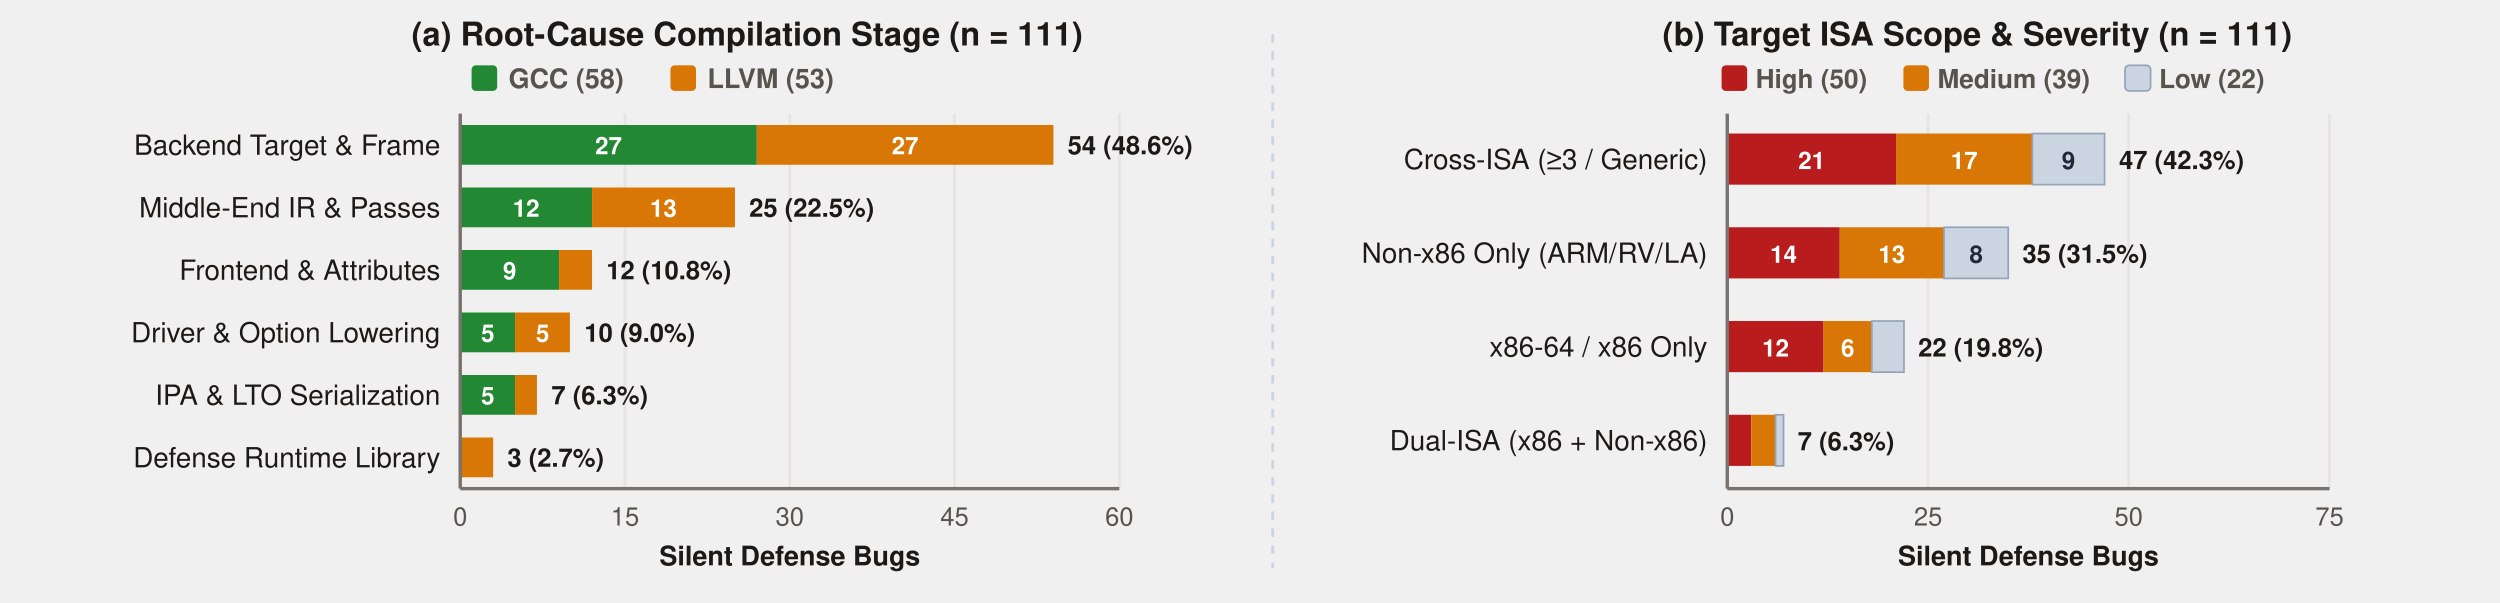
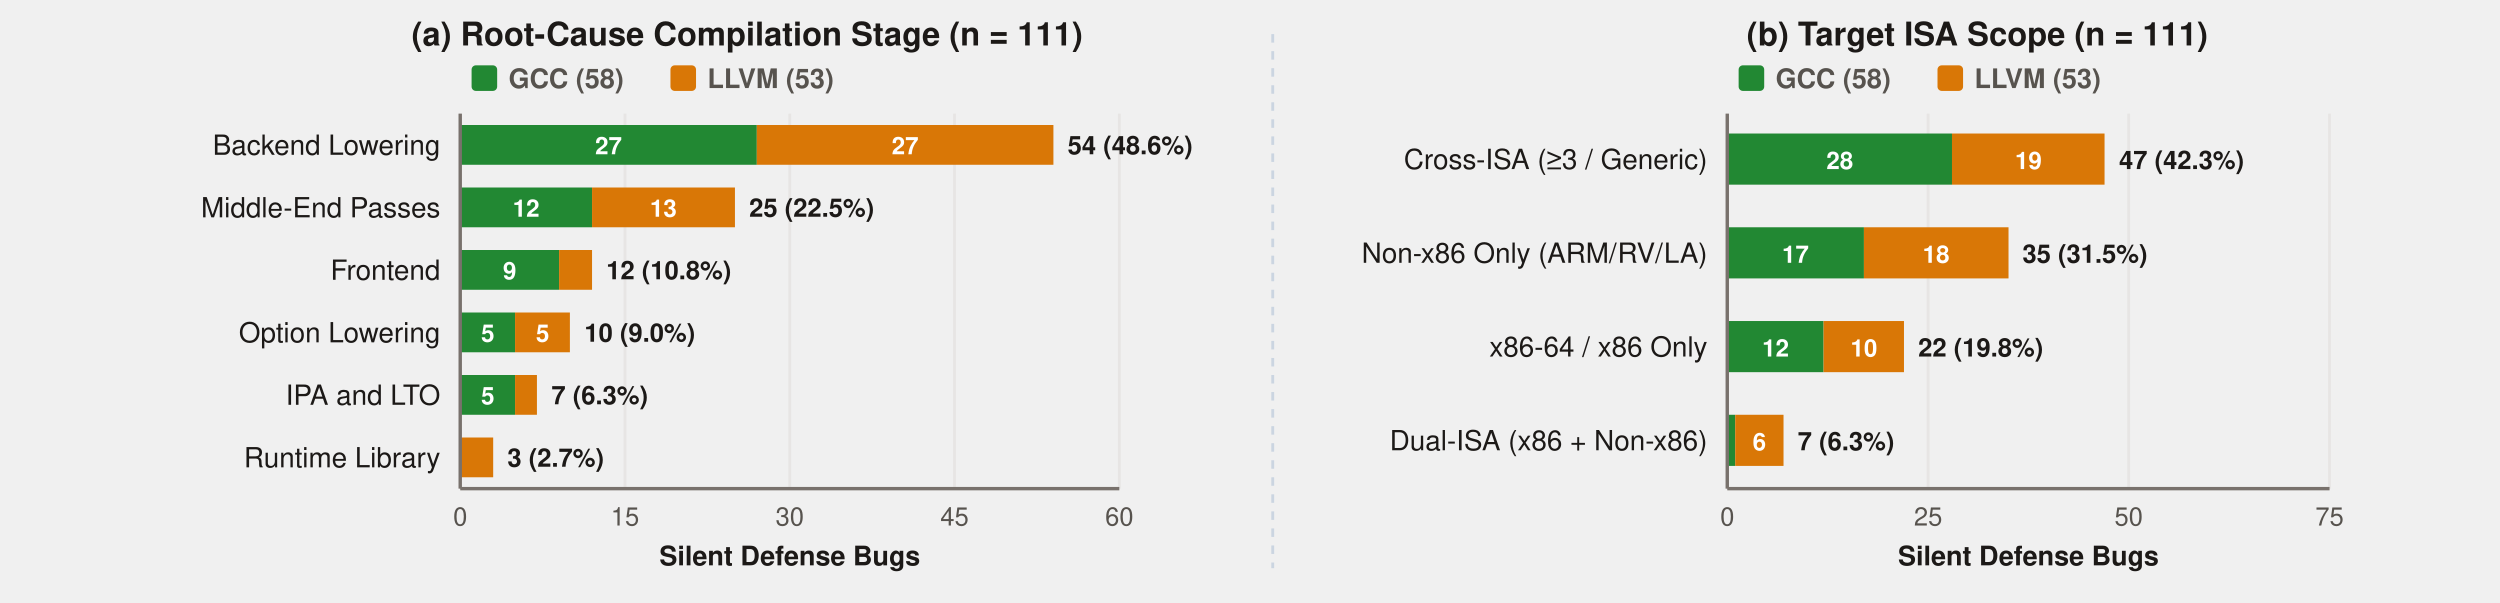
<svg xmlns="http://www.w3.org/2000/svg" viewBox="0 0 880 212" width="880" height="212" style="background-color: #FFFFFF; font-family: 'Helvetica Neue', Helvetica, Arial, sans-serif;">
  <text x="263.0" y="16" fill="#1C1917" font-size="11.5" font-weight="700" text-anchor="middle">(a) Root-Cause Compilation Stage (n = 111)</text>
  <rect x="166" y="23" width="9" height="9" rx="1.5" fill="#228833" />
  <text x="179" y="31" fill="#57534E" font-size="9.5" font-weight="600">GCC (58)</text>
  <rect x="236" y="23" width="9" height="9" rx="1.5" fill="#D97706" />
  <text x="249" y="31" fill="#57534E" font-size="9.5" font-weight="600">LLVM (53)</text>
  <line x1="162.0" y1="40" x2="162.0" y2="172" stroke="#E7E5E4" stroke-width="1" />
  <text x="162.0" y="185" fill="#57534E" font-size="9" text-anchor="middle">0</text>
  <line x1="220.0" y1="40" x2="220.0" y2="172" stroke="#E7E5E4" stroke-width="1" />
  <text x="220.0" y="185" fill="#57534E" font-size="9" text-anchor="middle">15</text>
  <line x1="278.0" y1="40" x2="278.0" y2="172" stroke="#E7E5E4" stroke-width="1" />
  <text x="278.0" y="185" fill="#57534E" font-size="9" text-anchor="middle">30</text>
  <line x1="336.0" y1="40" x2="336.0" y2="172" stroke="#E7E5E4" stroke-width="1" />
  <text x="336.0" y="185" fill="#57534E" font-size="9" text-anchor="middle">45</text>
  <line x1="394.0" y1="40" x2="394.0" y2="172" stroke="#E7E5E4" stroke-width="1" />
  <text x="394.0" y="185" fill="#57534E" font-size="9" text-anchor="middle">60</text>
  <text x="278.0" y="199" fill="#1C1917" font-size="9.5" font-weight="600" text-anchor="middle">Silent Defense Bugs</text>
-   <text x="155" y="54.5" fill="#1C1917" font-size="9.8" font-weight="500" text-anchor="end">Backend Target &amp; Frame</text>
+   <text x="155" y="54.5" fill="#1C1917" font-size="9.8" font-weight="500" text-anchor="end">Backend Lowering</text>
  <rect x="162.0" y="44" width="104.4" height="14" fill="#228833" />
  <text x="214.2" y="54.3" fill="#FFFFFF" font-size="8.5" font-weight="700" text-anchor="middle">27</text>
  <rect x="266.4" y="44" width="104.4" height="14" fill="#D97706" />
  <text x="318.6" y="54.3" fill="#FFFFFF" font-size="8.5" font-weight="700" text-anchor="middle">27</text>
  <text x="375.8" y="54.3" fill="#1C1917" font-size="9" font-weight="600">54 (48.6%)</text>
-   <text x="155" y="76.5" fill="#1C1917" font-size="9.8" font-weight="500" text-anchor="end">Middle-End IR &amp; Passes</text>
+   <text x="155" y="76.5" fill="#1C1917" font-size="9.8" font-weight="500" text-anchor="end">Middle-End Passes</text>
  <rect x="162.0" y="66" width="46.4" height="14" fill="#228833" />
  <text x="185.2" y="76.3" fill="#FFFFFF" font-size="8.5" font-weight="700" text-anchor="middle">12</text>
  <rect x="208.4" y="66" width="50.3" height="14" fill="#D97706" />
  <text x="233.5" y="76.3" fill="#FFFFFF" font-size="8.5" font-weight="700" text-anchor="middle">13</text>
  <text x="263.7" y="76.3" fill="#1C1917" font-size="9" font-weight="600">25 (22.5%)</text>
-   <text x="155" y="98.5" fill="#1C1917" font-size="9.8" font-weight="500" text-anchor="end">Frontend &amp; Attributes</text>
+   <text x="155" y="98.5" fill="#1C1917" font-size="9.8" font-weight="500" text-anchor="end">Frontend</text>
  <rect x="162.0" y="88" width="34.8" height="14" fill="#228833" />
  <text x="179.4" y="98.3" fill="#FFFFFF" font-size="8.5" font-weight="700" text-anchor="middle">9</text>
  <rect x="196.8" y="88" width="11.6" height="14" fill="#D97706" />
  <text x="213.4" y="98.3" fill="#1C1917" font-size="9" font-weight="600">12 (10.8%)</text>
-   <text x="155" y="120.5" fill="#1C1917" font-size="9.8" font-weight="500" text-anchor="end">Driver &amp; Option Lowering</text>
+   <text x="155" y="120.5" fill="#1C1917" font-size="9.8" font-weight="500" text-anchor="end">Option Lowering</text>
  <rect x="162.0" y="110" width="19.3" height="14" fill="#228833" />
  <text x="171.7" y="120.3" fill="#FFFFFF" font-size="8.5" font-weight="700" text-anchor="middle">5</text>
  <rect x="181.3" y="110" width="19.3" height="14" fill="#D97706" />
  <text x="191.0" y="120.3" fill="#FFFFFF" font-size="8.5" font-weight="700" text-anchor="middle">5</text>
  <text x="205.7" y="120.3" fill="#1C1917" font-size="9" font-weight="600">10 (9.0%)</text>
-   <text x="155" y="142.5" fill="#1C1917" font-size="9.8" font-weight="500" text-anchor="end">IPA &amp; LTO Serialization</text>
+   <text x="155" y="142.5" fill="#1C1917" font-size="9.8" font-weight="500" text-anchor="end">IPA and LTO</text>
  <rect x="162.0" y="132" width="19.3" height="14" fill="#228833" />
  <text x="171.7" y="142.3" fill="#FFFFFF" font-size="8.5" font-weight="700" text-anchor="middle">5</text>
  <rect x="181.3" y="132" width="7.7" height="14" fill="#D97706" />
  <text x="194.1" y="142.3" fill="#1C1917" font-size="9" font-weight="600">7 (6.3%)</text>
-   <text x="155" y="164.5" fill="#1C1917" font-size="9.8" font-weight="500" text-anchor="end">Defense Runtime Library</text>
+   <text x="155" y="164.5" fill="#1C1917" font-size="9.8" font-weight="500" text-anchor="end">Runtime Library</text>
  <rect x="162.0" y="154" width="11.6" height="14" fill="#D97706" />
  <text x="178.6" y="164.3" fill="#1C1917" font-size="9" font-weight="600">3 (2.7%)</text>
  <line x1="162" y1="40" x2="162" y2="172" stroke="#78716C" stroke-width="1.2" />
  <line x1="162" y1="172" x2="394" y2="172" stroke="#78716C" stroke-width="1.2" />
  <line x1="448" y1="12" x2="448" y2="200" stroke="#CBD5E1" stroke-width="1" stroke-dasharray="3,3" />
-   <text x="696.0" y="16" fill="#1C1917" font-size="11.5" font-weight="700" text-anchor="middle">(b) Target ISA Scope &amp; Severity (n = 111)</text>
-   <rect x="606" y="23" width="9" height="9" rx="1.5" fill="#B91C1C" />
-   <text x="618" y="31" fill="#57534E" font-size="9.2" font-weight="600">High (50)</text>
-   <rect x="670" y="23" width="9" height="9" rx="1.5" fill="#D97706" />
-   <text x="682" y="31" fill="#57534E" font-size="9.2" font-weight="600">Medium (39)</text>
-   <rect x="748" y="23" width="9" height="9" rx="1.5" fill="#CBD5E1" stroke="#94A3B8" stroke-width="0.6" />
-   <text x="760" y="31" fill="#57534E" font-size="9.2" font-weight="600">Low (22)</text>
+   <text x="696.0" y="16" fill="#1C1917" font-size="11.5" font-weight="700" text-anchor="middle">(b) Target ISA Scope (n = 111)</text>
+   <rect x="612" y="23" width="9" height="9" rx="1.5" fill="#228833" />
+   <text x="625" y="31" fill="#57534E" font-size="9.5" font-weight="600">GCC (58)</text>
+   <rect x="682" y="23" width="9" height="9" rx="1.5" fill="#D97706" />
+   <text x="695" y="31" fill="#57534E" font-size="9.5" font-weight="600">LLVM (53)</text>
  <line x1="608.0" y1="40" x2="608.0" y2="172" stroke="#E7E5E4" stroke-width="1" />
  <text x="608.0" y="185" fill="#57534E" font-size="9" text-anchor="middle">0</text>
  <line x1="678.7" y1="40" x2="678.7" y2="172" stroke="#E7E5E4" stroke-width="1" />
  <text x="678.7" y="185" fill="#57534E" font-size="9" text-anchor="middle">25</text>
  <line x1="749.3" y1="40" x2="749.3" y2="172" stroke="#E7E5E4" stroke-width="1" />
  <text x="749.3" y="185" fill="#57534E" font-size="9" text-anchor="middle">50</text>
  <line x1="820.0" y1="40" x2="820.0" y2="172" stroke="#E7E5E4" stroke-width="1" />
  <text x="820.0" y="185" fill="#57534E" font-size="9" text-anchor="middle">75</text>
  <text x="714.0" y="199" fill="#1C1917" font-size="9.5" font-weight="600" text-anchor="middle">Silent Defense Bugs</text>
  <text x="601" y="59.5" fill="#1C1917" font-size="9.8" font-weight="500" text-anchor="end">Cross-ISA (≥3 / Generic)</text>
-   <rect x="608.0" y="47" width="59.4" height="18" fill="#B91C1C" />
-   <text x="637.7" y="59.5" fill="#FFFFFF" font-size="8.5" font-weight="700" text-anchor="middle">21</text>
-   <rect x="667.4" y="47" width="48.1" height="18" fill="#D97706" />
-   <text x="691.4" y="59.5" fill="#FFFFFF" font-size="8.5" font-weight="700" text-anchor="middle">17</text>
-   <rect x="715.4" y="47" width="25.4" height="18" fill="#CBD5E1" stroke="#94A3B8" stroke-width="0.6" />
-   <text x="728.1" y="59.5" fill="#1E293B" font-size="8.5" font-weight="700" text-anchor="middle">9</text>
+   <rect x="608.0" y="47" width="79.1" height="18" fill="#228833" />
+   <text x="647.6" y="59.5" fill="#FFFFFF" font-size="8.5" font-weight="700" text-anchor="middle">28</text>
+   <rect x="687.1" y="47" width="53.7" height="18" fill="#D97706" />
+   <text x="714.0" y="59.5" fill="#FFFFFF" font-size="8.5" font-weight="700" text-anchor="middle">19</text>
  <text x="745.9" y="59.5" fill="#1C1917" font-size="9" font-weight="600">47 (42.3%)</text>
  <text x="601" y="92.5" fill="#1C1917" font-size="9.8" font-weight="500" text-anchor="end">Non-x86 Only (ARM/RV/LA)</text>
-   <rect x="608.0" y="80" width="39.6" height="18" fill="#B91C1C" />
-   <text x="627.8" y="92.5" fill="#FFFFFF" font-size="8.5" font-weight="700" text-anchor="middle">14</text>
-   <rect x="647.6" y="80" width="36.7" height="18" fill="#D97706" />
-   <text x="665.9" y="92.5" fill="#FFFFFF" font-size="8.5" font-weight="700" text-anchor="middle">13</text>
-   <rect x="684.3" y="80" width="22.6" height="18" fill="#CBD5E1" stroke="#94A3B8" stroke-width="0.6" />
-   <text x="695.6" y="92.5" fill="#1E293B" font-size="8.5" font-weight="700" text-anchor="middle">8</text>
+   <rect x="608.0" y="80" width="48.1" height="18" fill="#228833" />
+   <text x="632.0" y="92.5" fill="#FFFFFF" font-size="8.5" font-weight="700" text-anchor="middle">17</text>
+   <rect x="656.1" y="80" width="50.9" height="18" fill="#D97706" />
+   <text x="681.5" y="92.5" fill="#FFFFFF" font-size="8.5" font-weight="700" text-anchor="middle">18</text>
  <text x="711.9" y="92.5" fill="#1C1917" font-size="9" font-weight="600">35 (31.5%)</text>
  <text x="601" y="125.5" fill="#1C1917" font-size="9.8" font-weight="500" text-anchor="end">x86-64 / x86 Only</text>
-   <rect x="608.0" y="113" width="33.9" height="18" fill="#B91C1C" />
+   <rect x="608.0" y="113" width="33.9" height="18" fill="#228833" />
  <text x="625.0" y="125.5" fill="#FFFFFF" font-size="8.5" font-weight="700" text-anchor="middle">12</text>
-   <rect x="641.9" y="113" width="17.0" height="18" fill="#D97706" />
-   <text x="650.4" y="125.5" fill="#FFFFFF" font-size="8.5" font-weight="700" text-anchor="middle">6</text>
-   <rect x="658.9" y="113" width="11.3" height="18" fill="#CBD5E1" stroke="#94A3B8" stroke-width="0.6" />
+   <rect x="641.9" y="113" width="28.3" height="18" fill="#D97706" />
+   <text x="656.1" y="125.5" fill="#FFFFFF" font-size="8.5" font-weight="700" text-anchor="middle">10</text>
  <text x="675.2" y="125.5" fill="#1C1917" font-size="9" font-weight="600">22 (19.8%)</text>
  <text x="601" y="158.5" fill="#1C1917" font-size="9.8" font-weight="500" text-anchor="end">Dual-ISA (x86 + Non-x86)</text>
-   <rect x="608.0" y="146" width="8.5" height="18" fill="#B91C1C" />
-   <rect x="616.5" y="146" width="8.5" height="18" fill="#D97706" />
-   <rect x="625.0" y="146" width="2.8" height="18" fill="#CBD5E1" stroke="#94A3B8" stroke-width="0.6" />
+   <rect x="608.0" y="146" width="2.8" height="18" fill="#228833" />
+   <rect x="610.8" y="146" width="17.0" height="18" fill="#D97706" />
+   <text x="619.3" y="158.5" fill="#FFFFFF" font-size="8.5" font-weight="700" text-anchor="middle">6</text>
  <text x="632.8" y="158.5" fill="#1C1917" font-size="9" font-weight="600">7 (6.3%)</text>
  <line x1="608" y1="40" x2="608" y2="172" stroke="#78716C" stroke-width="1.2" />
  <line x1="608" y1="172" x2="820" y2="172" stroke="#78716C" stroke-width="1.2" />
</svg>
